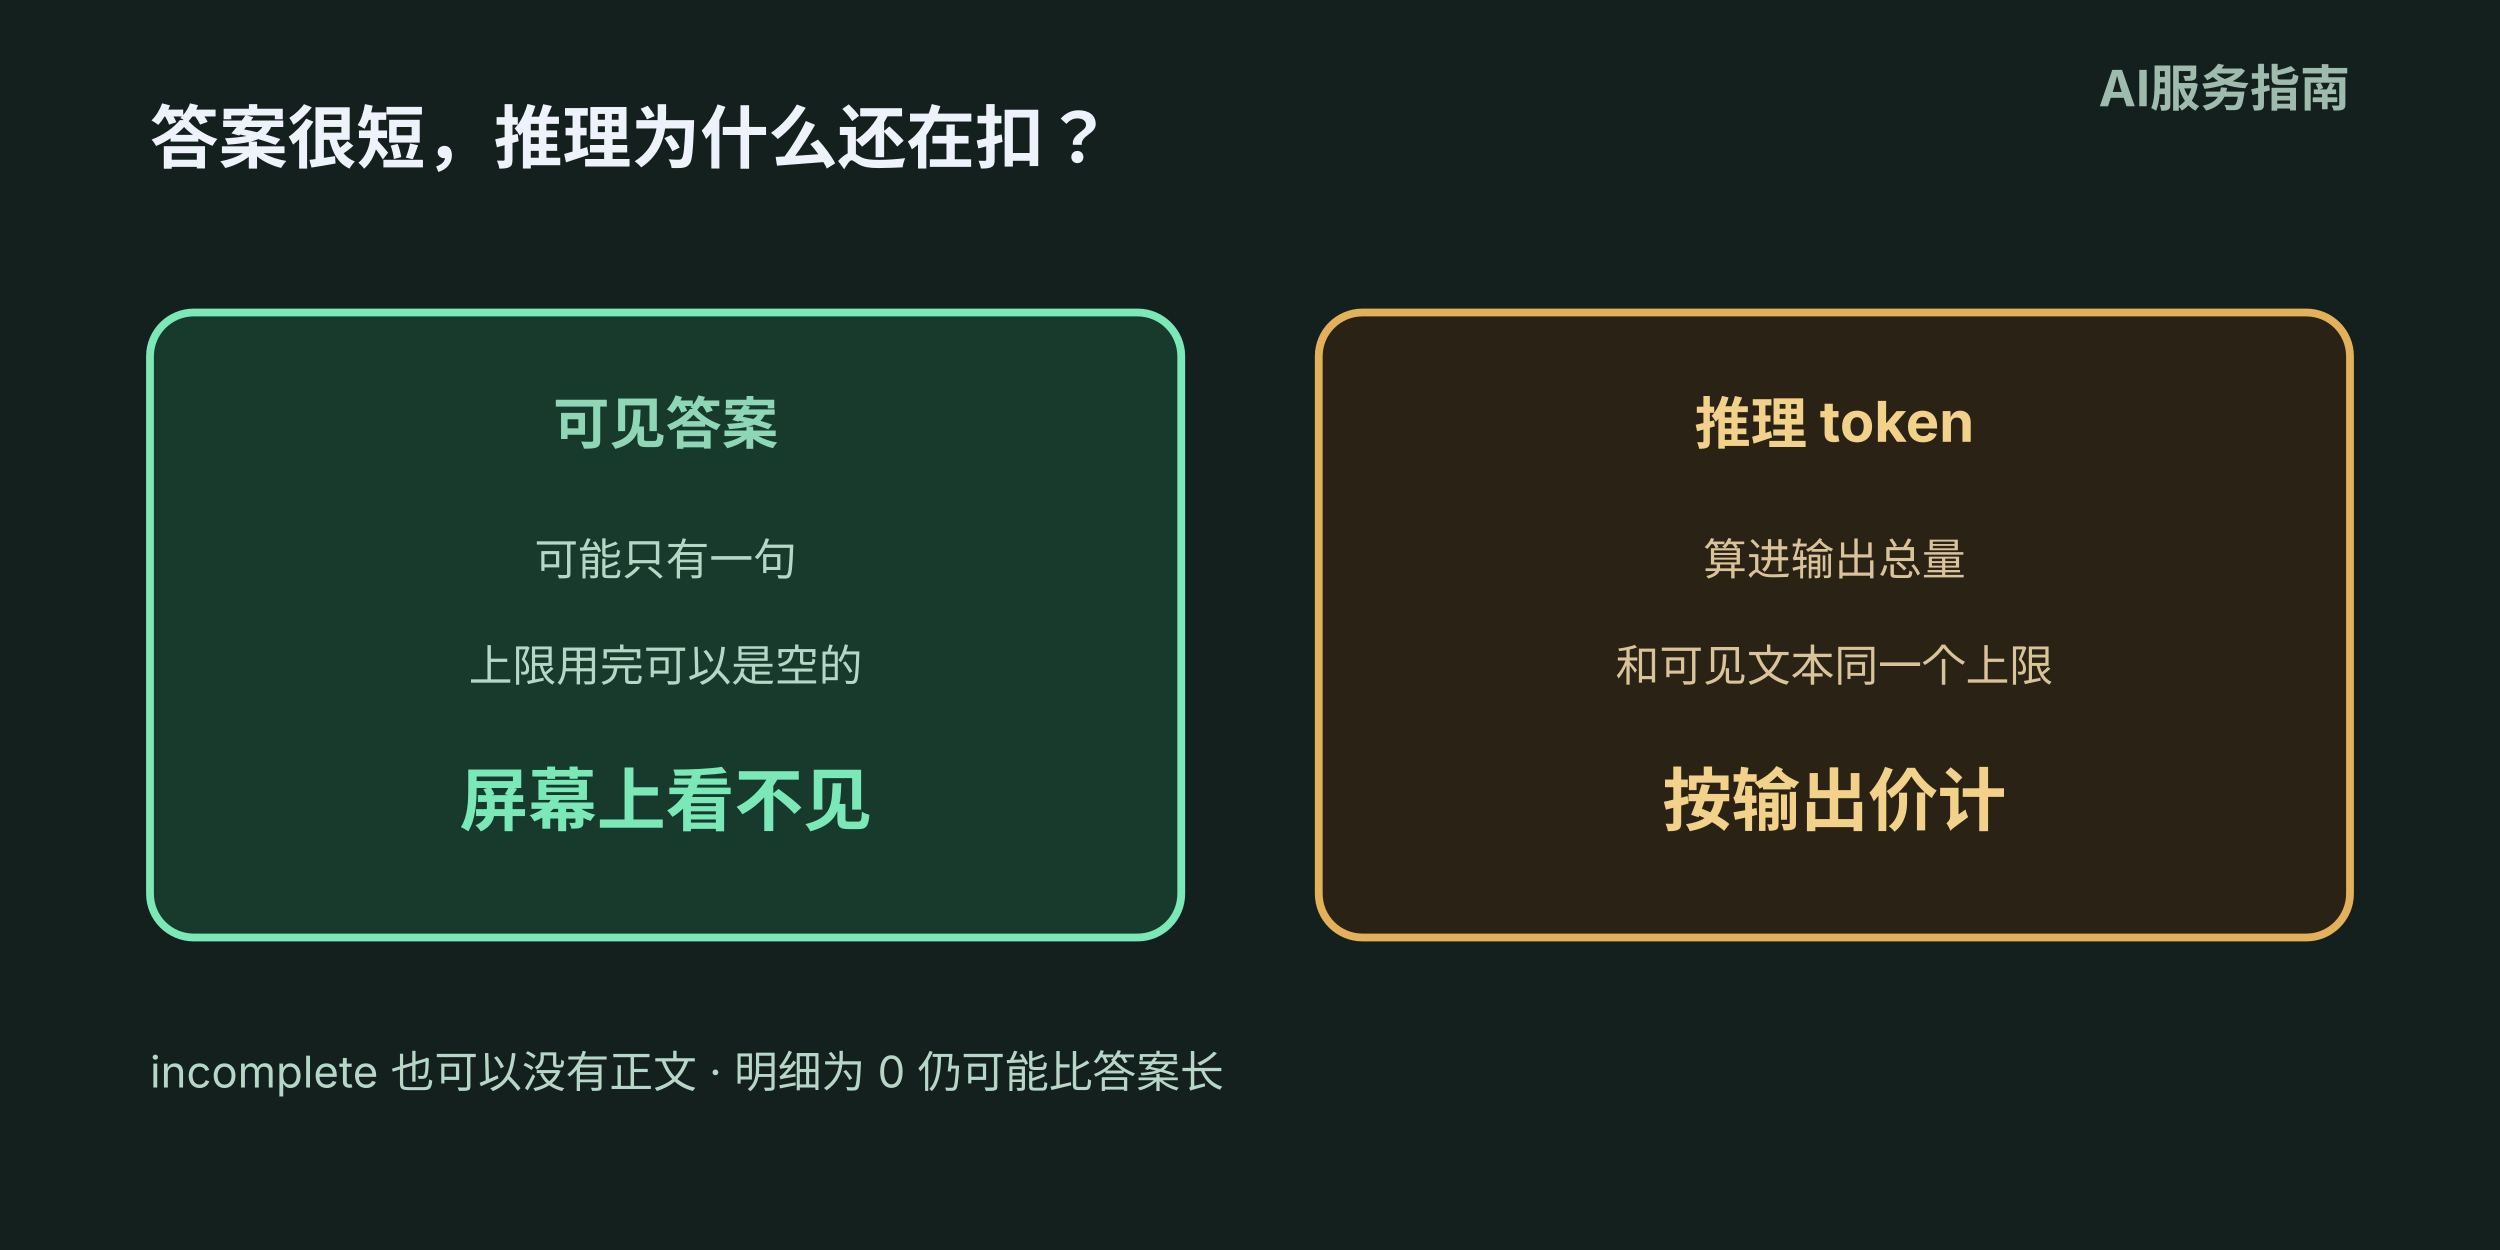
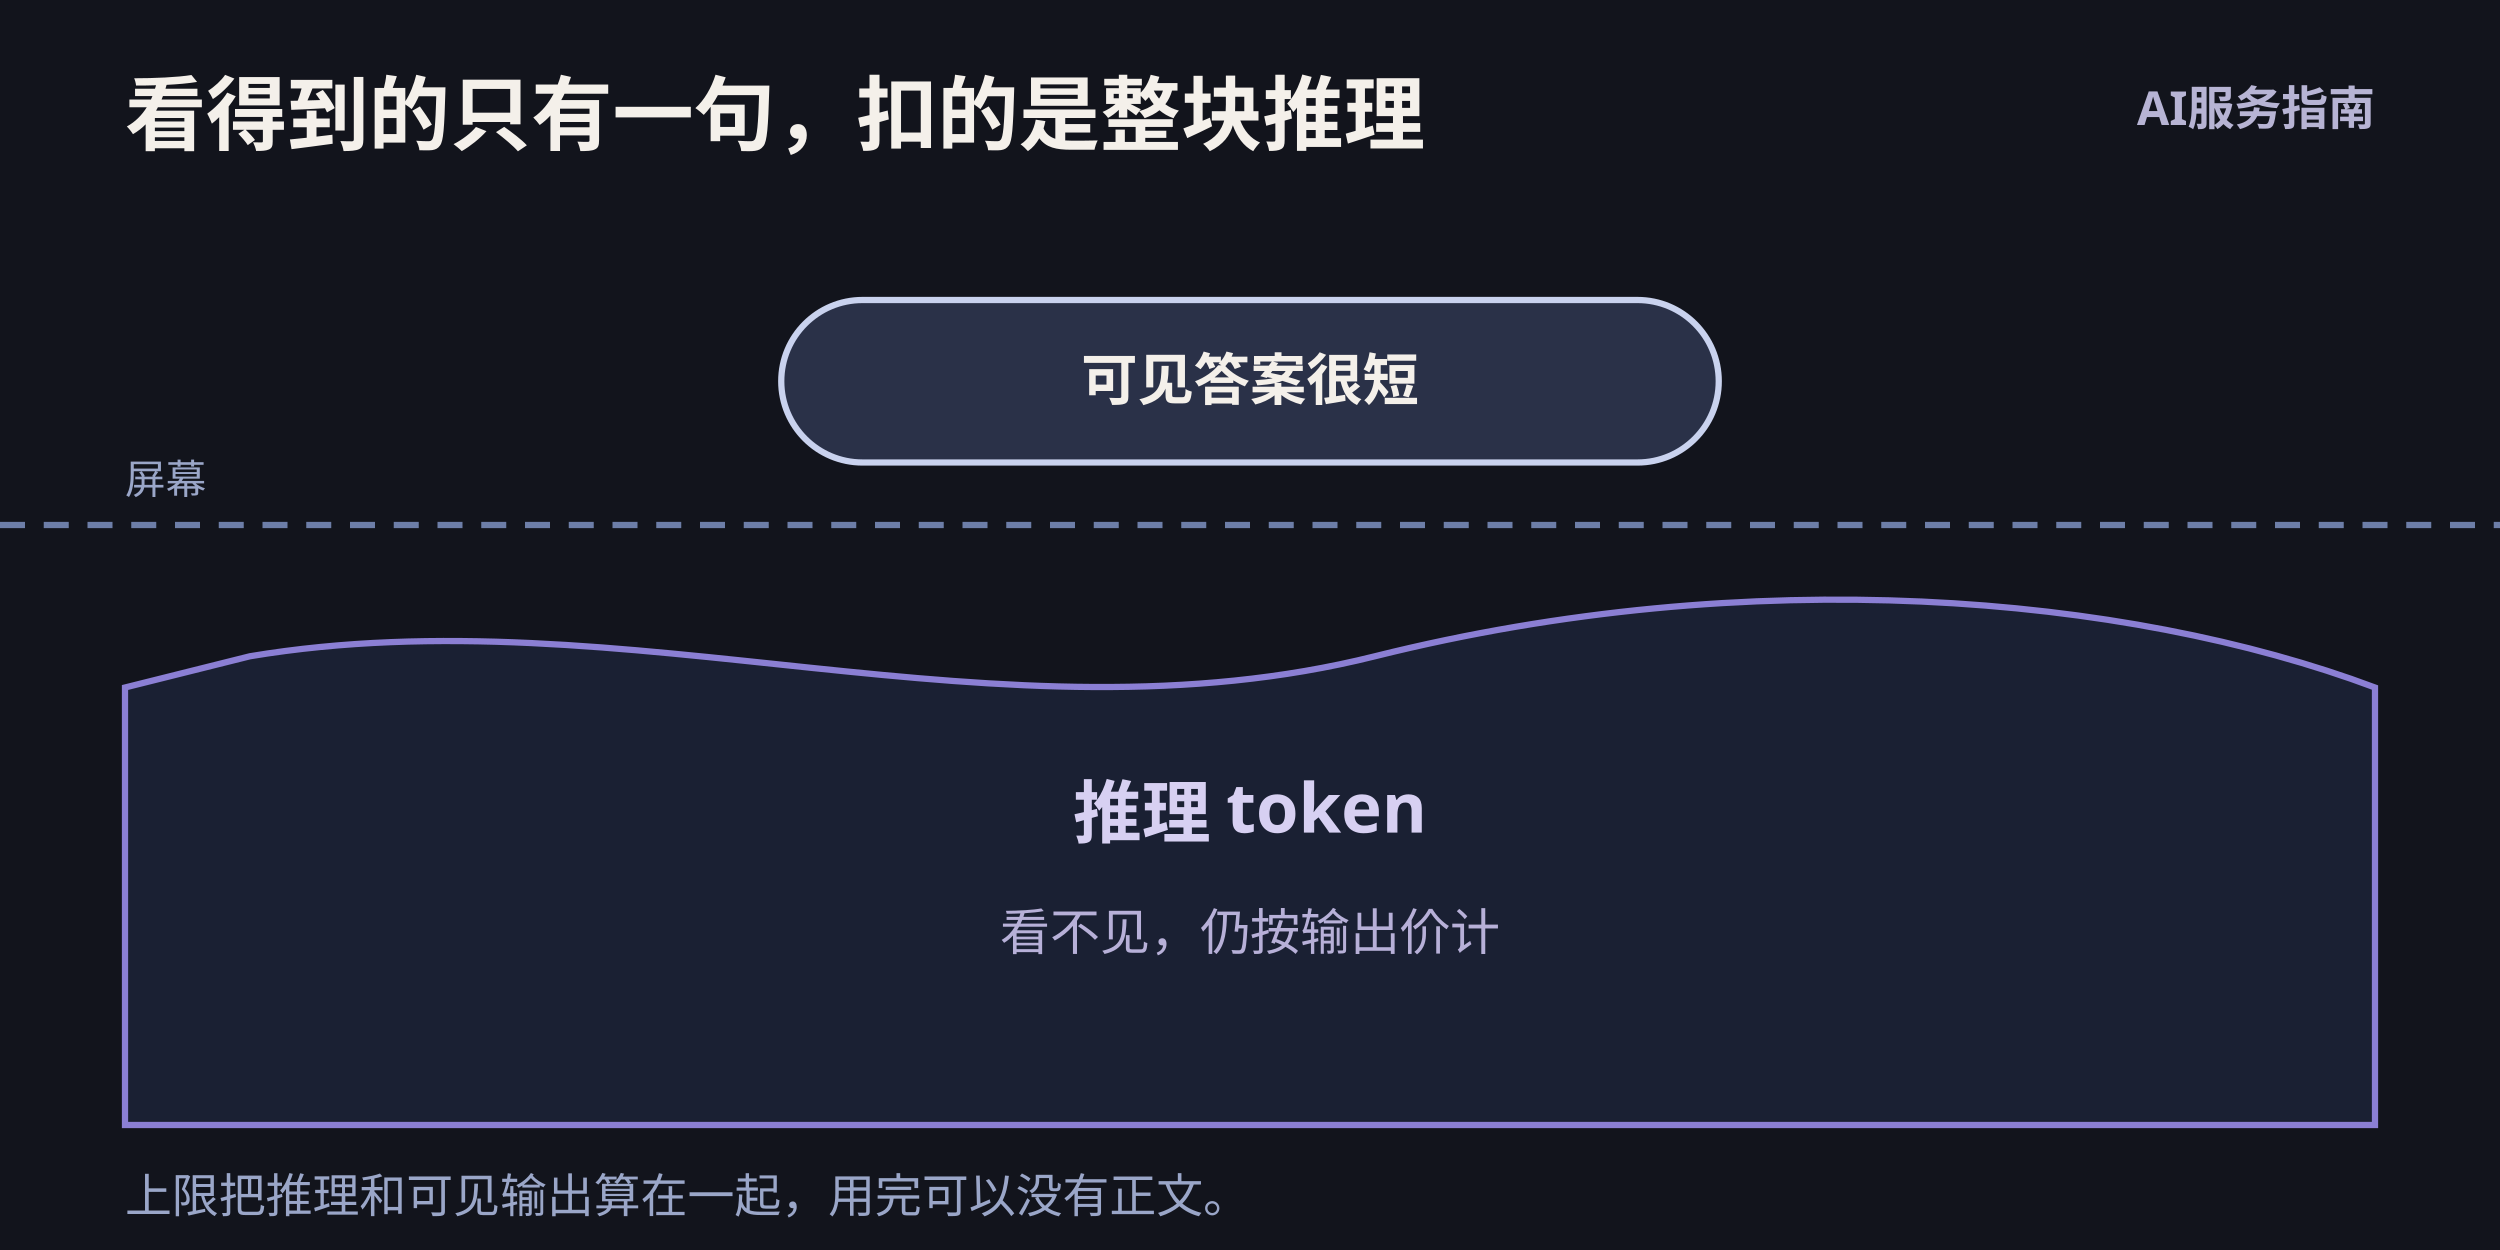
<svg xmlns="http://www.w3.org/2000/svg" viewBox="0 0 800 400" role="img" aria-label="可见答案很短，推理token仍按输出价计">
-   <rect width="800" height="400" fill="#14201d" />
-   <text x="48" y="52" font-family="-apple-system, 'Segoe UI', sans-serif" font-size="22" font-weight="700" fill="#eef2fb">答案很短，推理为什么还在扣？</text>
-   <g transform="translate(48,100)">
-     <rect x="0" y="0" width="330" height="200" rx="14" fill="#173a2c" stroke="#7be8b8" stroke-width="2.5" />
-     <text x="165" y="42" text-anchor="middle" font-family="-apple-system,'Segoe UI',sans-serif" font-size="18" font-weight="700" fill="#8fd6b6">可见答案</text>
-     <text x="165" y="84" text-anchor="middle" font-family="-apple-system,'Segoe UI',sans-serif" font-size="14" fill="#b6d6c8">可能只有一句</text>
-     <text x="165" y="118" text-anchor="middle" font-family="-apple-system,'Segoe UI',sans-serif" font-size="14" fill="#b6d6c8">上限用完可以是空的</text>
-     <text x="165" y="164" text-anchor="middle" font-family="-apple-system,'Segoe UI',sans-serif" font-size="22" font-weight="700" fill="#7be8b8">屏幕上看不见</text>
-   </g>
-   <g transform="translate(422,100)">
-     <rect x="0" y="0" width="330" height="200" rx="14" fill="#2a2214" stroke="#e2b15a" stroke-width="2.5" />
-     <text x="165" y="42" text-anchor="middle" font-family="-apple-system,'Segoe UI',sans-serif" font-size="18" font-weight="700" fill="#f2d18a">推理 token</text>
-     <text x="165" y="84" text-anchor="middle" font-family="-apple-system,'Segoe UI',sans-serif" font-size="14" fill="#d9c39a">算进输出总量</text>
-     <text x="165" y="118" text-anchor="middle" font-family="-apple-system,'Segoe UI',sans-serif" font-size="14" fill="#d9c39a">和可见文本同一个上限</text>
-     <text x="165" y="164" text-anchor="middle" font-family="-apple-system,'Segoe UI',sans-serif" font-size="22" font-weight="700" fill="#f2d18a">按输出价计</text>
-   </g>
-   <text x="48" y="348" font-family="-apple-system,'Segoe UI',sans-serif" font-size="14" fill="#b6d6c8">incomplete 也可以没有正文 · 明细为 0 仍可能比答案长</text>
-   <text x="752" y="34" text-anchor="end" font-family="-apple-system,'Segoe UI',sans-serif" font-size="16" font-weight="700" fill="#b6d6c8" opacity="0.85">AI服务指南</text>
+   <rect width="800" height="400" fill="#12141c" />
+   <text x="40" y="46" font-family="Segoe UI, Microsoft YaHei, sans-serif" font-size="26" font-weight="700" fill="#f4f0ea">看得到的只有一句，扣的是整块推理</text>
+   <text x="760" y="40" text-anchor="end" font-family="Segoe UI, Microsoft YaHei, sans-serif" font-size="15" font-weight="700" fill="#b7b4d4">AI服务指南</text>
+   <path d="M0 168 H800" fill="none" stroke="#6d7ea8" stroke-width="2" stroke-dasharray="8 6" />
+   <text x="40" y="158" font-family="Segoe UI, Microsoft YaHei, sans-serif" font-size="13" fill="#9aa6c8">屏幕</text>
+   <rect x="250" y="96" width="300" height="52" rx="26" fill="#2a3148" stroke="#c9d2ee" stroke-width="2" />
+   <text x="400" y="128" text-anchor="middle" font-family="Segoe UI, Microsoft YaHei, sans-serif" font-size="18" font-weight="700" fill="#f4f0ea">可见答案很短</text>
+   <path d="M80 210 C 200 190, 320 240, 440 210 S 680 190, 760 220 L 760 360 L 40 360 L 40 220 Z" fill="#1a2033" stroke="#8b7fd4" stroke-width="2" />
+   <text x="400" y="268" text-anchor="middle" font-family="Segoe UI, Microsoft YaHei, sans-serif" font-size="22" font-weight="700" fill="#d7d0f2">推理 token</text>
+   <text x="400" y="304" text-anchor="middle" font-family="Segoe UI, Microsoft YaHei, sans-serif" font-size="16" fill="#b7b0d8">看不见，仍按输出价计</text>
+   <text x="40" y="388" font-family="Segoe UI, Microsoft YaHei, sans-serif" font-size="15" fill="#9aa6c8">上限把推理和可见输出算在一起，用完可以没有正文。</text>
</svg>
